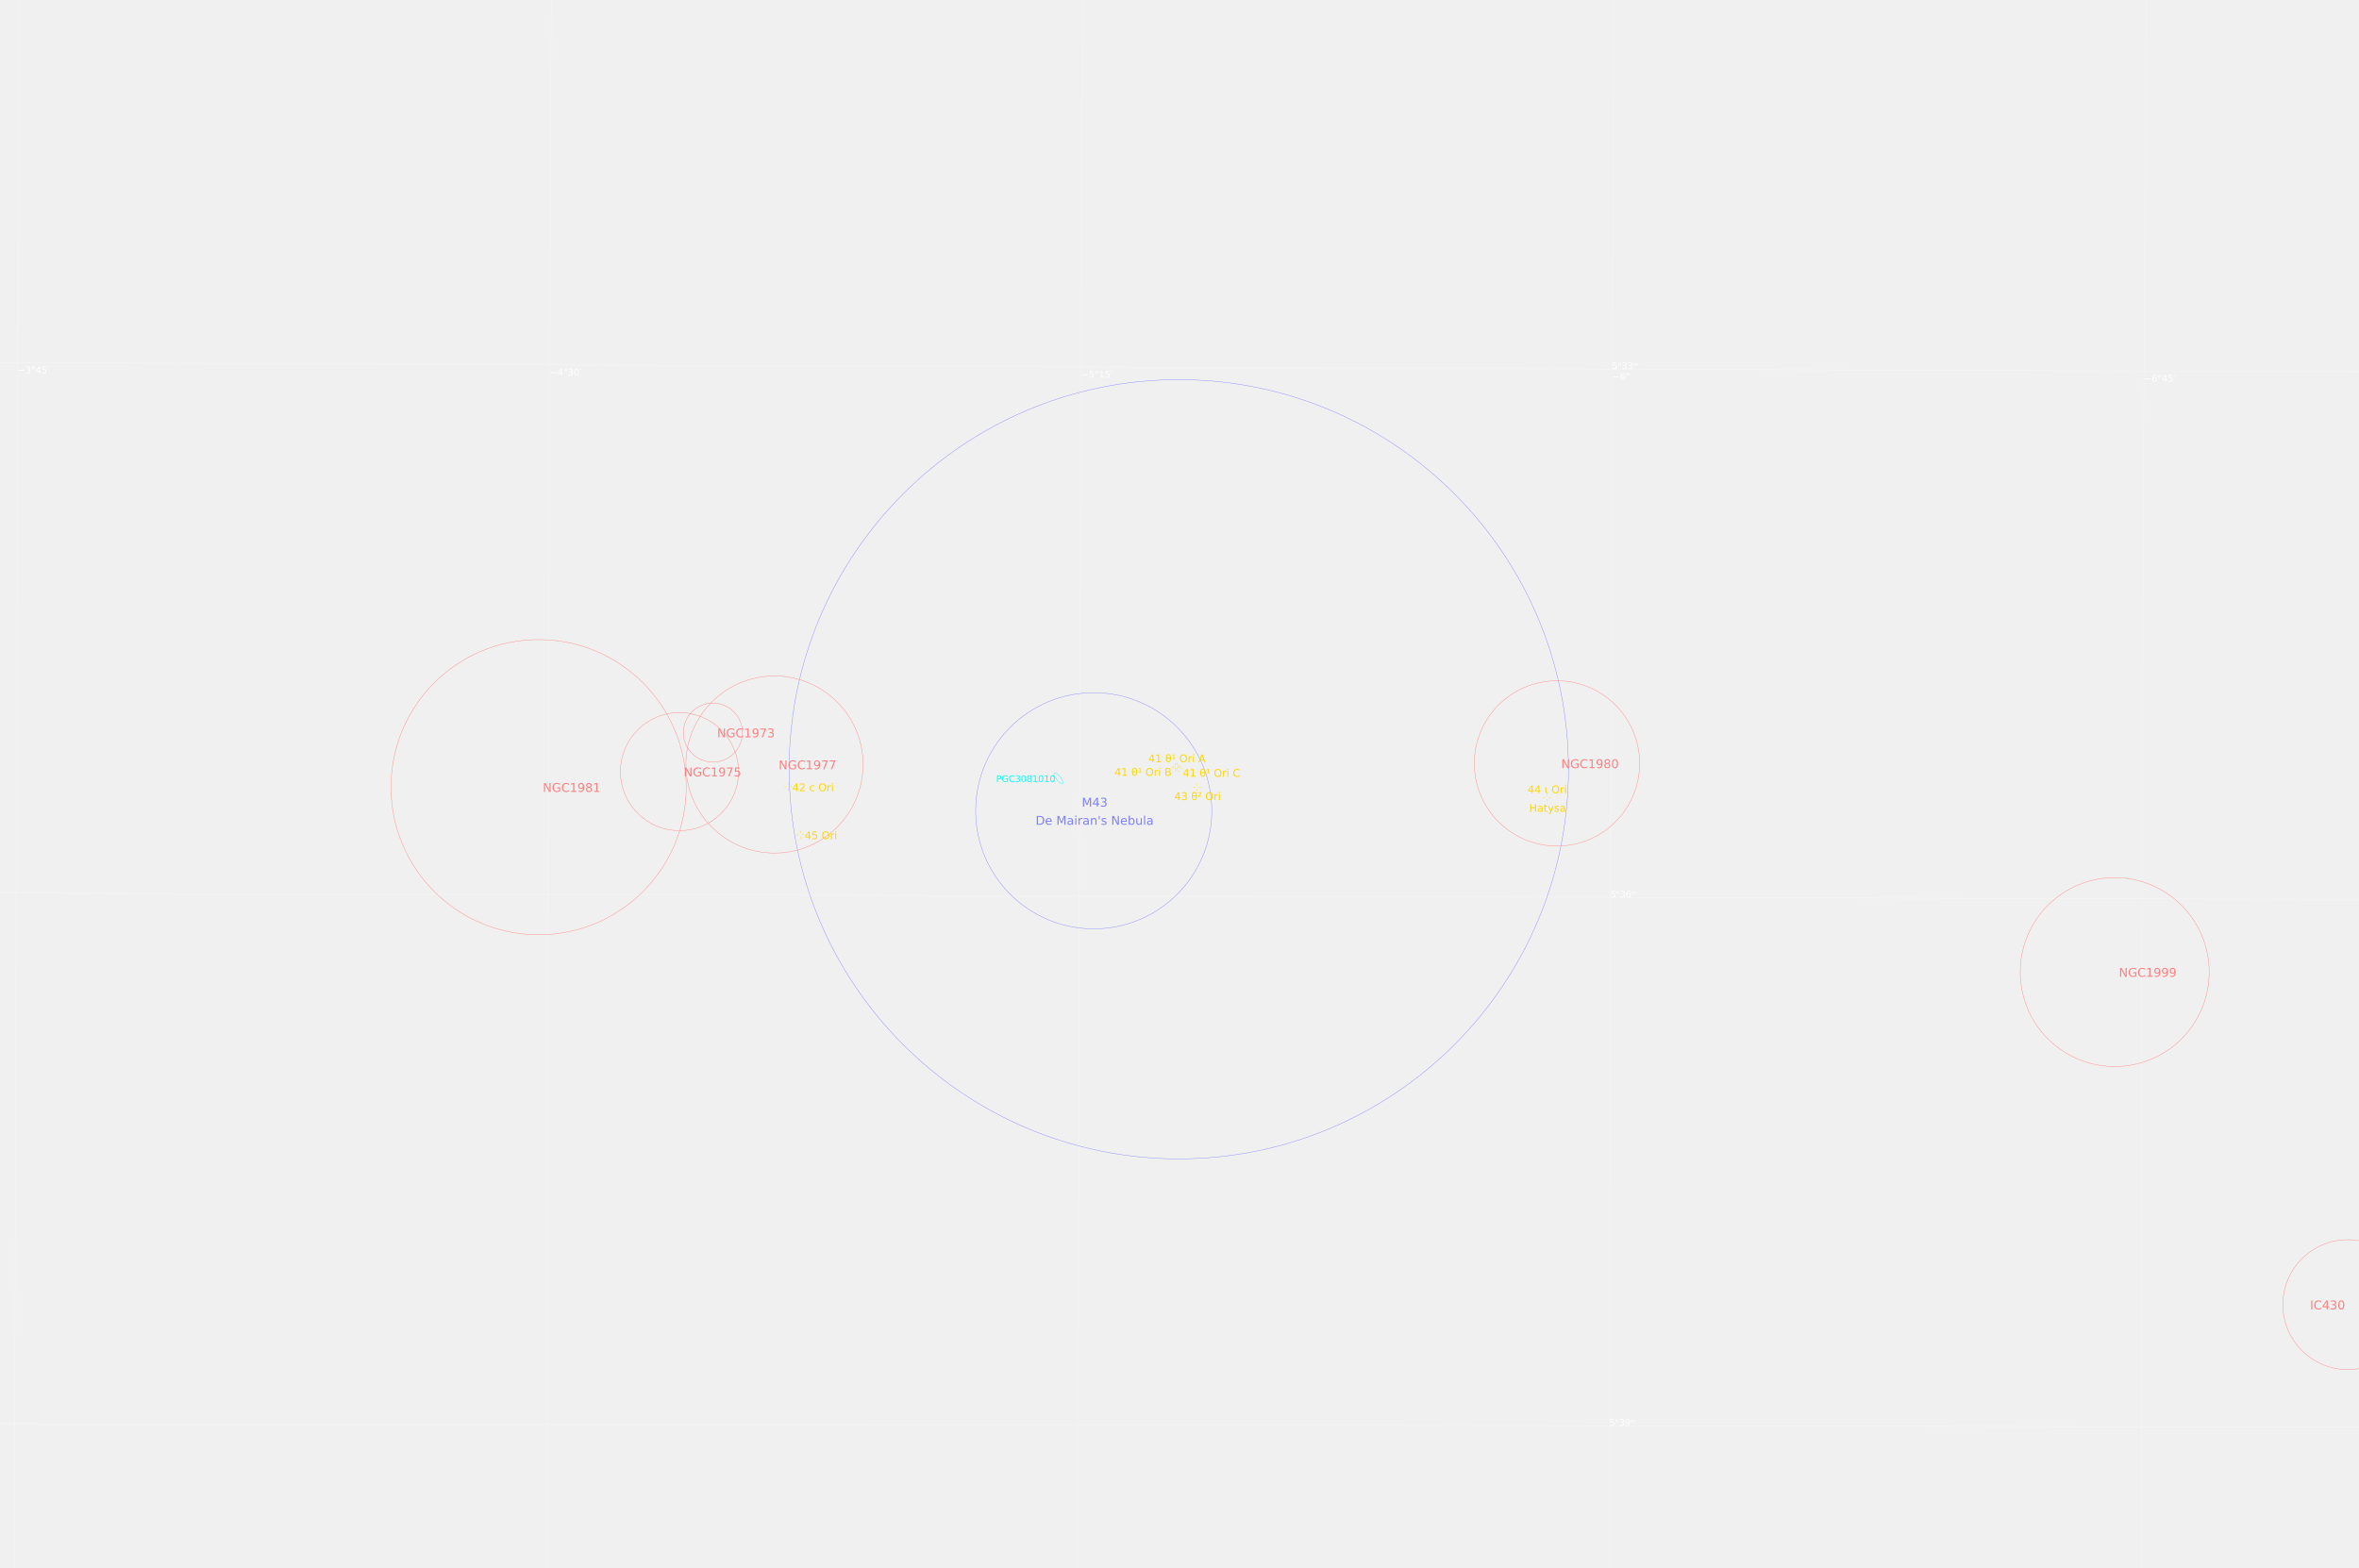
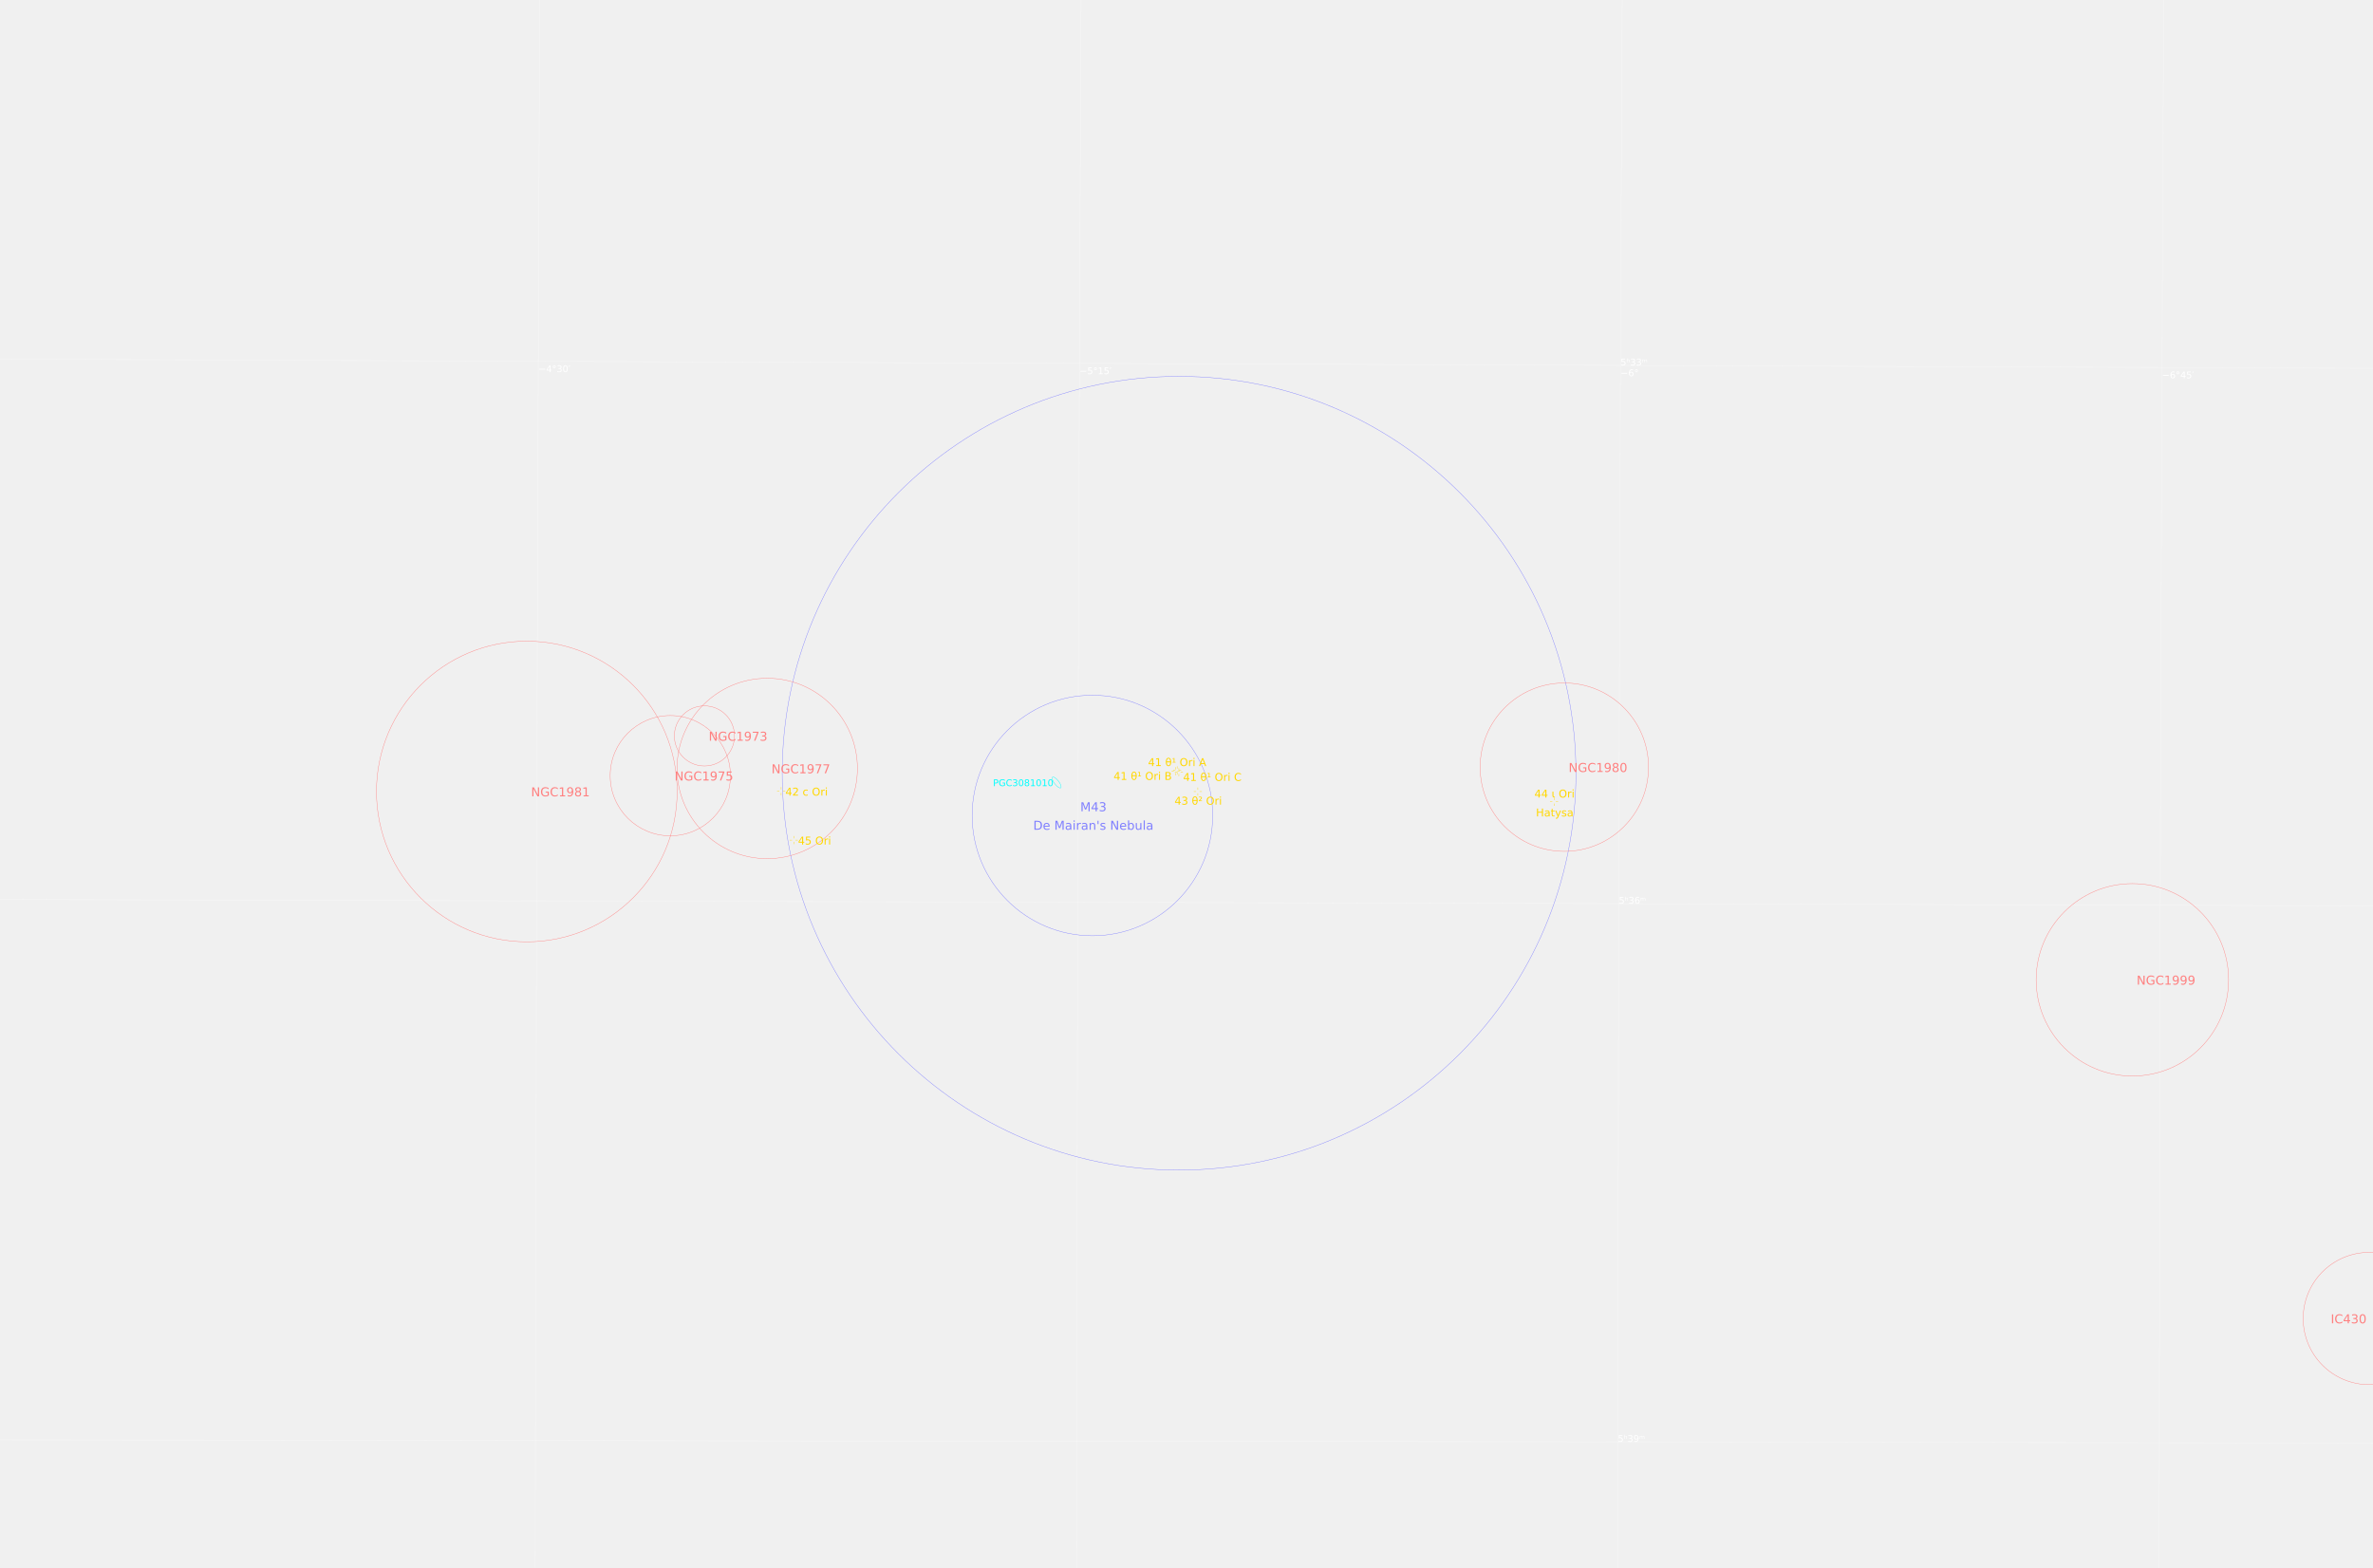
- <svg xmlns="http://www.w3.org/2000/svg" viewBox="0 0 6232 4143" version="1.2" baseProfile="tiny">
+ <svg xmlns="http://www.w3.org/2000/svg" viewBox="0 0 6155 4065" version="1.2" baseProfile="tiny">
  <defs>
</defs>
  <g fill="none" stroke="black" stroke-width="1" fill-rule="evenodd" stroke-linecap="square" stroke-linejoin="bevel">
    <g fill="none" stroke="#000000" stroke-opacity="1" stroke-width="1" stroke-linecap="square" stroke-linejoin="bevel" transform="matrix(1,0,0,1,0,0)" font-family="SF Pro Text" font-size="12" font-weight="400" font-style="normal">
</g>
    <g fill="none" stroke="#ffffff" stroke-opacity="0.502" stroke-width="1" stroke-linecap="square" stroke-linejoin="miter" stroke-miterlimit="2" transform="matrix(1,0,0,1,0,0)" font-family="SF Pro Text" font-size="12" font-weight="400" font-style="normal">
-       <polyline fill="none" vector-effect="none" points="7079.07,-409.205 7076.75,-58.202 7074.57,292.707 7072.59,643.533 7070.8,994.309 7069.21,1345.04 7067.81,1695.74 7066.57,2046.42 7065.48,2397.07 7064.65,2747.72 7064.18,3098.38 7063.98,3449.09 7063.89,3799.83 7063.84,4150.61 " />
-       <polyline fill="none" vector-effect="none" points="5671.93,-415.981 5669.69,-64.403 5667.64,287.202 5665.77,638.48 5663.91,989.466 5662.38,1340.78 5661.05,1691.55 5659.71,2042.46 5658.76,2393.44 5658.06,2744.39 5657.55,3095.39 5657.31,3446.48 5656.98,3797.64 5656.66,4148.83 " />
-       <polyline fill="none" vector-effect="none" points="4266.43,-422.163 4264.44,-70.335 4262.56,281.463 4260.78,633.103 4259.14,984.489 4257.72,1335.78 4256.5,1687.17 4255.36,2038.24 4254.34,2389.44 4253.56,2740.79 4252.79,3092.19 4252.22,3443.57 4251.85,3794.95 4251.59,4146.46 " />
-       <polyline fill="none" vector-effect="none" points="2862.3,-428.828 2860.52,-76.64 2858.83,275.334 2857.3,627.081 2855.86,978.891 2854.65,1330.81 2853.51,1682.64 2852.24,2034.26 2851.33,2385.66 2850.5,2737.29 2849.77,3089.01 2849.05,3440.79 2848.42,3792.65 2847.92,4144.71 " />
-       <polyline fill="none" vector-effect="none" points="1458.37,-436.288 1456.69,-83.702 1454.99,268.73 1453.78,621.04 1452.62,973.288 1451.3,1325.52 1450.38,1677.76 1449.27,2029.98 1448.06,2382.2 1447.25,2734.45 1446.36,3086.71 1445.57,3438.97 1444.81,3791.27 1444.17,4143.66 " />
-       <polyline fill="none" vector-effect="none" points="51.378,-444.483 49.894,-91.495 48.709,261.489 47.724,614.45 46.772,967.357 45.746,1320.21 44.694,1673.02 43.667,2025.77 42.653,2378.47 41.434,2731.32 40.729,3084.15 39.805,3436.95 38.848,3789.88 37.999,4142.91 " />
-       <polyline fill="none" vector-effect="none" points="7079.07,-409.205 6706.11,-410.996 6333.24,-412.801 5960.34,-414.611 5587.44,-416.366 5214.7,-417.962 4842.21,-419.576 4469.93,-421.256 4097.74,-422.9 3725.57,-424.561 3353.46,-426.377 2981.42,-428.23 2609.36,-430.122 2237.41,-432.074 1865.46,-434.065 1493.21,-436.096 1120.62,-438.192 747.817,-440.388 374.801,-442.616 1.732,-444.764 " />
-       <polyline fill="none" vector-effect="none" points="7070.84,985.065 6697.87,983.751 6324.99,982.48 5952.2,981.197 5579.52,979.908 5207.01,978.73 4834.71,977.41 4462.57,976.115 4090.6,974.495 3718.74,973.09 3346.75,971.798 2975.05,970.088 2603.18,968.636 2231.36,967.168 1859.35,965.666 1487.46,964.147 1115.09,962.618 742.672,961.049 370.086,959.446 -2.865,957.846 " />
-       <polyline fill="none" vector-effect="none" points="7065.54,2378.59 6692.59,2377.65 6319.9,2376.71 5947.27,2375.73 5574.35,2374.71 5202.09,2373.62 4829.6,2372.54 4457.85,2371.45 4085.9,2370.51 3713.84,2369.45 3342.19,2368.32 2970.44,2367.4 2598.59,2366.49 2226.77,2365.51 1854.92,2364.6 1482.9,2363.72 1110.8,2362.83 738.508,2361.89 365.941,2360.83 -6.94,2359.74 " />
-       <polyline fill="none" vector-effect="none" points="7063.89,3772.1 6691.09,3771.55 6318.31,3770.98 5945.41,3770.38 5572.53,3769.71 5199.96,3768.94 4827.58,3768.18 4455.33,3767.51 4083.26,3766.87 3711.34,3766.21 3339.42,3765.56 2967.54,3764.97 2595.61,3764.53 2223.64,3764.13 1851.69,3763.77 1479.67,3763.44 1107.34,3763.13 734.711,3762.79 362.058,3762.38 -10.698,3761.91 " />
+       <polyline fill="none" vector-effect="none" points="7020.29,-434.855 7018.26,-87.989 7016.4,258.847 7014.69,605.674 7013.14,952.494 7011.73,1299.29 7010.47,1646.05 7009.34,1992.77 7008.36,2339.44 7007.53,2686.07 7006.84,3032.68 7006.3,3379.3 7005.91,3725.93 7005.66,4072.58 " />
+       <polyline fill="none" vector-effect="none" points="5614.8,-442.065 5612.85,-94.793 5611.02,252.437 5609.33,599.667 5607.8,946.904 5606.42,1294.12 5605.2,1641.28 5604.13,1988.39 5603.19,2335.43 5602.39,2682.44 5601.72,3029.42 5601.2,3376.41 5600.81,3723.42 5600.55,4070.47 " />
+       <polyline fill="none" vector-effect="none" points="4210.09,-449.076 4208.18,-101.364 4206.38,246.293 4204.66,593.903 4203.16,941.47 4201.9,1289 4200.77,1636.49 4199.76,1983.94 4198.86,2331.37 4198.07,2678.78 4197.39,3026.18 4196.8,3373.58 4196.31,3721.02 4195.94,4068.51 " />
+       <polyline fill="none" vector-effect="none" points="2806.22,-456.027 2804.54,-107.882 2802.93,240.195 2801.39,588.21 2799.97,936.172 2798.66,1284.09 2797.47,1631.97 2796.42,1979.84 2795.5,2327.7 2794.68,2675.57 2793.95,3023.46 2793.28,3371.38 2792.67,3719.31 2792.15,4067.28 " />
+       <polyline fill="none" vector-effect="none" points="1401.92,-463.071 1400.42,-114.454 1398.98,234.062 1397.61,582.486 1396.29,930.85 1395.05,1279.18 1393.91,1627.48 1392.87,1975.78 1391.94,2324.07 1391.1,2672.36 1390.31,3020.67 1389.61,3368.99 1388.85,3717.33 1388.17,4065.7 " />
+       <polyline fill="none" vector-effect="none" points="7020.29,-434.855 6650.63,-436.777 6281.07,-438.677 5911.61,-440.561 5542.2,-442.431 5172.83,-444.285 4803.5,-446.128 4434.21,-447.964 4064.95,-449.795 3695.78,-451.623 3326.71,-453.45 2957.68,-455.276 2588.62,-457.106 2219.49,-458.941 1850.26,-460.789 1480.93,-462.664 1111.5,-464.592 741.975,-466.61 372.389,-468.728 2.777,-470.843 " />
+       <polyline fill="none" vector-effect="none" points="7013.11,958.83 6643.54,957.347 6274.04,955.872 5904.59,954.411 5535.17,952.964 5165.79,951.527 4796.44,950.097 4427.17,948.676 4058.07,947.266 3689.09,945.867 3320.21,944.477 2951.34,943.095 2582.43,941.715 2213.47,940.334 1844.41,938.941 1475.24,937.522 1105.95,936.06 736.557,934.54 367.053,932.972 -2.509,931.394 " />
+       <polyline fill="none" vector-effect="none" points="7008.33,2352.1 6638.8,2351.09 6269.33,2350.07 5899.93,2349 5530.57,2347.9 5161.27,2346.8 4792.03,2345.73 4422.86,2344.68 4053.77,2343.67 3684.74,2342.69 3315.78,2341.74 2946.86,2340.8 2577.97,2339.86 2209.05,2338.92 1840.03,2337.97 1470.88,2337 1101.6,2336.02 732.243,2335.04 362.847,2334.05 -6.595,2333.06 " />
+       <polyline fill="none" vector-effect="none" points="7005.89,3744.93 6636.34,3744.32 6266.88,3743.68 5897.53,3743 5528.21,3742.3 5158.89,3741.64 4789.6,3741.01 4420.36,3740.4 4051.19,3739.85 3682.09,3739.36 3313.06,3738.94 2944.07,3738.54 2575.08,3738.15 2206.07,3737.73 1836.98,3737.23 1467.79,3736.57 1098.47,3735.91 729.124,3735.42 359.823,3735.14 -9.516,3734.72 " />
    </g>
    <g fill="none" stroke="#8080ff" stroke-opacity="1" stroke-width="1" stroke-linecap="square" stroke-linejoin="miter" stroke-miterlimit="2" transform="matrix(1,0,0,1,0,0)" font-family="DejaVu Sans" font-size="64" font-weight="400" font-style="normal">
-       <ellipse cx="3114.17" cy="2032.54" rx="1029.43" ry="1029.43" />
-       <ellipse cx="2889.37" cy="2142.24" rx="311.948" ry="311.948" />
+       <ellipse cx="3058.25" cy="2005.69" rx="1029.4" ry="1029.4" />
+       <ellipse cx="2833.46" cy="2115.31" rx="311.94" ry="311.94" />
    </g>
    <g fill="none" stroke="#ff8080" stroke-opacity="1" stroke-width="1" stroke-linecap="square" stroke-linejoin="miter" stroke-miterlimit="2" transform="matrix(1,0,0,1,0,0)" font-family="DejaVu Sans" font-size="64" font-weight="400" font-style="normal">
-       <ellipse cx="6202.47" cy="3447.18" rx="171.571" ry="171.571" />
-       <ellipse cx="5586.66" cy="2568.44" rx="249.558" ry="249.558" />
-       <ellipse cx="4113.23" cy="2017.09" rx="218.363" ry="218.363" />
-       <ellipse cx="2046.02" cy="2020.09" rx="233.961" ry="233.961" />
-       <circle cx="1883.37" cy="1935.69" r="77.987" />
-       <circle cx="1795.06" cy="2038.8" r="155.974" />
-       <ellipse cx="1422.92" cy="2079.91" rx="389.935" ry="389.935" />
+       <circle cx="6145.46" cy="3420.08" r="171.567" />
+       <ellipse cx="5530.9" cy="2541.57" rx="249.552" ry="249.552" />
+       <circle cx="4057.5" cy="1989.97" r="218.358" />
+       <circle cx="1989.98" cy="1993.32" r="233.955" />
+       <circle cx="1827.13" cy="1908.91" r="77.985" />
+       <ellipse cx="1738.61" cy="2012.02" rx="155.97" ry="155.97" />
+       <circle cx="1366.44" cy="2053.08" r="389.926" />
    </g>
    <g fill="none" stroke="#00ffff" stroke-opacity="1" stroke-width="1" stroke-linecap="square" stroke-linejoin="miter" stroke-miterlimit="2" transform="matrix(1,0,0,1,0,0)" font-family="DejaVu Sans" font-size="64" font-weight="400" font-style="normal">
</g>
-     <g fill="none" stroke="#00ffff" stroke-opacity="1" stroke-width="1" stroke-linecap="square" stroke-linejoin="miter" stroke-miterlimit="2" transform="matrix(0.61339,0.78978,-0.78978,0.61339,2796.54,2056.69)" font-family="DejaVu Sans" font-size="64" font-weight="400" font-style="normal">
-       <ellipse cx="0" cy="0" rx="17.501" ry="5.93" />
+     <g fill="none" stroke="#00ffff" stroke-opacity="1" stroke-width="1" stroke-linecap="square" stroke-linejoin="miter" stroke-miterlimit="2" transform="matrix(0.613293,0.789855,-0.789855,0.613293,2740.67,2029.63)" font-family="DejaVu Sans" font-size="64" font-weight="400" font-style="normal">
+       <ellipse cx="0" cy="0" rx="17.5" ry="5.93" />
    </g>
    <g fill="none" stroke="#00ffff" stroke-opacity="1" stroke-width="1" stroke-linecap="square" stroke-linejoin="miter" stroke-miterlimit="2" transform="matrix(1,0,0,1,0,0)" font-family="DejaVu Sans" font-size="64" font-weight="400" font-style="normal">
</g>
    <g fill="none" stroke="#ffd700" stroke-opacity="1" stroke-width="1" stroke-linecap="square" stroke-linejoin="miter" stroke-miterlimit="2" transform="matrix(1,0,0,1,0,0)" font-family="DejaVu Sans" font-size="64" font-weight="400" font-style="normal">
-       <polyline fill="none" vector-effect="none" points="4076.64,2106.79 4081.64,2106.79 " />
-       <polyline fill="none" vector-effect="none" points="4096.64,2106.79 4091.64,2106.79 " />
-       <polyline fill="none" vector-effect="none" points="4086.64,2116.79 4086.64,2111.79 " />
-       <polyline fill="none" vector-effect="none" points="4086.64,2096.79 4086.64,2101.79 " />
-       <polyline fill="none" vector-effect="none" points="3152.75,2079.97 3157.75,2079.97 " />
-       <polyline fill="none" vector-effect="none" points="3172.75,2079.97 3167.75,2079.97 " />
-       <polyline fill="none" vector-effect="none" points="3162.75,2089.97 3162.75,2084.97 " />
-       <polyline fill="none" vector-effect="none" points="3162.75,2069.97 3162.75,2074.97 " />
-       <polyline fill="none" vector-effect="none" points="3099.17,2024.97 3104.17,2024.97 " />
-       <polyline fill="none" vector-effect="none" points="3119.17,2024.97 3114.17,2024.97 " />
-       <polyline fill="none" vector-effect="none" points="3109.17,2034.97 3109.17,2029.97 " />
-       <polyline fill="none" vector-effect="none" points="3109.17,2014.97 3109.17,2019.97 " />
-       <polyline fill="none" vector-effect="none" points="3095.24,2027.36 3100.24,2027.36 " />
-       <polyline fill="none" vector-effect="none" points="3115.24,2027.36 3110.24,2027.36 " />
-       <polyline fill="none" vector-effect="none" points="3105.24,2037.36 3105.24,2032.36 " />
-       <polyline fill="none" vector-effect="none" points="3105.24,2017.36 3105.24,2022.36 " />
-       <polyline fill="none" vector-effect="none" points="2104.84,2205.84 2109.84,2205.84 " />
-       <polyline fill="none" vector-effect="none" points="2124.84,2205.84 2119.84,2205.84 " />
-       <polyline fill="none" vector-effect="none" points="2114.84,2215.84 2114.84,2210.84 " />
-       <polyline fill="none" vector-effect="none" points="2114.84,2195.84 2114.84,2200.84 " />
-       <polyline fill="none" vector-effect="none" points="2072.04,2078.96 2077.04,2078.96 " />
-       <polyline fill="none" vector-effect="none" points="2092.04,2078.96 2087.04,2078.96 " />
-       <polyline fill="none" vector-effect="none" points="2082.04,2088.96 2082.04,2083.96 " />
-       <polyline fill="none" vector-effect="none" points="2082.04,2068.96 2082.04,2073.96 " />
-       <polyline fill="none" vector-effect="none" points="3103.62,2029.95 3108.62,2029.95 " />
-       <polyline fill="none" vector-effect="none" points="3123.62,2029.95 3118.62,2029.95 " />
-       <polyline fill="none" vector-effect="none" points="3113.62,2039.95 3113.62,2034.95 " />
-       <polyline fill="none" vector-effect="none" points="3113.62,2019.95 3113.62,2024.95 " />
+       <polyline fill="none" vector-effect="none" points="4020.87,2079.73 4025.87,2079.73 " />
+       <polyline fill="none" vector-effect="none" points="4040.87,2079.73 4035.87,2079.73 " />
+       <polyline fill="none" vector-effect="none" points="4030.87,2089.73 4030.87,2084.73 " />
+       <polyline fill="none" vector-effect="none" points="4030.87,2069.73 4030.87,2074.73 " />
+       <polyline fill="none" vector-effect="none" points="3096.88,2053.19 3101.88,2053.19 " />
+       <polyline fill="none" vector-effect="none" points="3116.88,2053.19 3111.88,2053.19 " />
+       <polyline fill="none" vector-effect="none" points="3106.88,2063.19 3106.88,2058.19 " />
+       <polyline fill="none" vector-effect="none" points="3106.88,2043.19 3106.88,2048.19 " />
+       <polyline fill="none" vector-effect="none" points="3043.25,1998.1 3048.25,1998.1 " />
+       <polyline fill="none" vector-effect="none" points="3063.25,1998.1 3058.25,1998.1 " />
+       <polyline fill="none" vector-effect="none" points="3053.25,2008.1 3053.25,2003.1 " />
+       <polyline fill="none" vector-effect="none" points="3053.25,1988.1 3053.25,1993.1 " />
+       <polyline fill="none" vector-effect="none" points="3039.32,2000.49 3044.32,2000.49 " />
+       <polyline fill="none" vector-effect="none" points="3059.32,2000.49 3054.32,2000.49 " />
+       <polyline fill="none" vector-effect="none" points="3049.32,2010.49 3049.32,2005.49 " />
+       <polyline fill="none" vector-effect="none" points="3049.32,1990.49 3049.32,1995.49 " />
+       <polyline fill="none" vector-effect="none" points="2048.85,2179.11 2053.85,2179.11 " />
+       <polyline fill="none" vector-effect="none" points="2068.85,2179.11 2063.85,2179.11 " />
+       <polyline fill="none" vector-effect="none" points="2058.85,2189.11 2058.85,2184.11 " />
+       <polyline fill="none" vector-effect="none" points="2058.85,2169.11 2058.85,2174.11 " />
+       <polyline fill="none" vector-effect="none" points="2016.03,2052.2 2021.03,2052.2 " />
+       <polyline fill="none" vector-effect="none" points="2036.03,2052.2 2031.03,2052.2 " />
+       <polyline fill="none" vector-effect="none" points="2026.03,2062.2 2026.03,2057.2 " />
+       <polyline fill="none" vector-effect="none" points="2026.03,2042.2 2026.03,2047.2 " />
+       <polyline fill="none" vector-effect="none" points="3047.7,2003.09 3052.7,2003.09 " />
+       <polyline fill="none" vector-effect="none" points="3067.7,2003.09 3062.7,2003.09 " />
+       <polyline fill="none" vector-effect="none" points="3057.7,2013.09 3057.7,2008.09 " />
+       <polyline fill="none" vector-effect="none" points="3057.7,1993.09 3057.7,1998.09 " />
    </g>
    <g fill="none" stroke="#ffd700" stroke-opacity="1" stroke-width="1" stroke-linecap="square" stroke-linejoin="miter" stroke-miterlimit="2" transform="matrix(1,0,0,1,0,0)" font-family="DejaVu Sans" font-size="28" font-weight="400" font-style="normal">
-       <text fill="#ffd700" fill-opacity="1" stroke="none" xml:space="preserve" x="4035.64" y="2095.79" font-family="DejaVu Sans" font-size="28" font-weight="400" font-style="normal">44 ι </text>
-       <text fill="#ffd700" fill-opacity="1" stroke="none" xml:space="preserve" x="4098.52" y="2095.79" font-family="DejaVu Sans" font-size="28" font-weight="400" font-style="normal">Ori</text>
-       <text fill="#ffd700" fill-opacity="1" stroke="none" xml:space="preserve" x="4039.64" y="2144.79" font-family="DejaVu Sans" font-size="28" font-weight="400" font-style="normal">Hatysa</text>
-       <text fill="#ffd700" fill-opacity="1" stroke="none" xml:space="preserve" x="3102.23" y="2113.97" font-family="DejaVu Sans" font-size="28" font-weight="400" font-style="normal">43 θ² </text>
-       <text fill="#ffd700" fill-opacity="1" stroke="none" xml:space="preserve" x="3183.98" y="2113.97" font-family="DejaVu Sans" font-size="28" font-weight="400" font-style="normal">Ori</text>
-       <text fill="#ffd700" fill-opacity="1" stroke="none" xml:space="preserve" x="3033.66" y="2013.97" font-family="DejaVu Sans" font-size="28" font-weight="400" font-style="normal">41 θ¹ </text>
-       <text fill="#ffd700" fill-opacity="1" stroke="none" xml:space="preserve" x="3115.41" y="2013.97" font-family="DejaVu Sans" font-size="28" font-weight="400" font-style="normal">Ori A</text>
-       <text fill="#ffd700" fill-opacity="1" stroke="none" xml:space="preserve" x="2944.23" y="2049.86" font-family="DejaVu Sans" font-size="28" font-weight="400" font-style="normal">41 θ¹ </text>
-       <text fill="#ffd700" fill-opacity="1" stroke="none" xml:space="preserve" x="3025.98" y="2049.86" font-family="DejaVu Sans" font-size="28" font-weight="400" font-style="normal">Ori B</text>
-       <text fill="#ffd700" fill-opacity="1" stroke="none" xml:space="preserve" x="2125.83" y="2217.34" font-family="DejaVu Sans" font-size="28" font-weight="400" font-style="normal">45 Ori</text>
-       <text fill="#ffd700" fill-opacity="1" stroke="none" xml:space="preserve" x="2093.03" y="2090.46" font-family="DejaVu Sans" font-size="28" font-weight="400" font-style="normal">42 c Ori</text>
-       <text fill="#ffd700" fill-opacity="1" stroke="none" xml:space="preserve" x="3124.61" y="2052.45" font-family="DejaVu Sans" font-size="28" font-weight="400" font-style="normal">41 θ¹ </text>
-       <text fill="#ffd700" fill-opacity="1" stroke="none" xml:space="preserve" x="3206.36" y="2052.45" font-family="DejaVu Sans" font-size="28" font-weight="400" font-style="normal">Ori C</text>
+       <text fill="#ffd700" fill-opacity="1" stroke="none" xml:space="preserve" x="3979.86" y="2068.73" font-family="DejaVu Sans" font-size="28" font-weight="400" font-style="normal">44 ι </text>
+       <text fill="#ffd700" fill-opacity="1" stroke="none" xml:space="preserve" x="4042.73" y="2068.73" font-family="DejaVu Sans" font-size="28" font-weight="400" font-style="normal">Ori</text>
+       <text fill="#ffd700" fill-opacity="1" stroke="none" xml:space="preserve" x="3983.86" y="2117.73" font-family="DejaVu Sans" font-size="28" font-weight="400" font-style="normal">Hatysa</text>
+       <text fill="#ffd700" fill-opacity="1" stroke="none" xml:space="preserve" x="3046.38" y="2087.19" font-family="DejaVu Sans" font-size="28" font-weight="400" font-style="normal">43 θ² </text>
+       <text fill="#ffd700" fill-opacity="1" stroke="none" xml:space="preserve" x="3128.13" y="2087.19" font-family="DejaVu Sans" font-size="28" font-weight="400" font-style="normal">Ori</text>
+       <text fill="#ffd700" fill-opacity="1" stroke="none" xml:space="preserve" x="2977.73" y="1987.1" font-family="DejaVu Sans" font-size="28" font-weight="400" font-style="normal">41 θ¹ </text>
+       <text fill="#ffd700" fill-opacity="1" stroke="none" xml:space="preserve" x="3059.48" y="1987.1" font-family="DejaVu Sans" font-size="28" font-weight="400" font-style="normal">Ori A</text>
+       <text fill="#ffd700" fill-opacity="1" stroke="none" xml:space="preserve" x="2888.31" y="2022.99" font-family="DejaVu Sans" font-size="28" font-weight="400" font-style="normal">41 θ¹ </text>
+       <text fill="#ffd700" fill-opacity="1" stroke="none" xml:space="preserve" x="2970.06" y="2022.99" font-family="DejaVu Sans" font-size="28" font-weight="400" font-style="normal">Ori B</text>
+       <text fill="#ffd700" fill-opacity="1" stroke="none" xml:space="preserve" x="2069.84" y="2190.61" font-family="DejaVu Sans" font-size="28" font-weight="400" font-style="normal">45 Ori</text>
+       <text fill="#ffd700" fill-opacity="1" stroke="none" xml:space="preserve" x="2037.03" y="2063.7" font-family="DejaVu Sans" font-size="28" font-weight="400" font-style="normal">42 c Ori</text>
+       <text fill="#ffd700" fill-opacity="1" stroke="none" xml:space="preserve" x="3068.69" y="2025.59" font-family="DejaVu Sans" font-size="28" font-weight="400" font-style="normal">41 θ¹ </text>
+       <text fill="#ffd700" fill-opacity="1" stroke="none" xml:space="preserve" x="3150.44" y="2025.59" font-family="DejaVu Sans" font-size="28" font-weight="400" font-style="normal">Ori C</text>
    </g>
    <g fill="none" stroke="#8080ff" stroke-opacity="1" stroke-width="1" stroke-linecap="square" stroke-linejoin="miter" stroke-miterlimit="2" transform="matrix(1,0,0,1,0,0)" font-family="DejaVu Sans" font-size="32" font-weight="400" font-style="normal">
-       <text fill="#8080ff" fill-opacity="1" stroke="none" xml:space="preserve" x="2857.86" y="2131.24" font-family="DejaVu Sans" font-size="32" font-weight="400" font-style="normal">M43</text>
-       <text fill="#8080ff" fill-opacity="1" stroke="none" xml:space="preserve" x="2735.86" y="2179.24" font-family="DejaVu Sans" font-size="32" font-weight="400" font-style="normal">De Mairan's Nebula</text>
+       <text fill="#8080ff" fill-opacity="1" stroke="none" xml:space="preserve" x="2801.95" y="2104.31" font-family="DejaVu Sans" font-size="32" font-weight="400" font-style="normal">M43</text>
+       <text fill="#8080ff" fill-opacity="1" stroke="none" xml:space="preserve" x="2679.95" y="2152.31" font-family="DejaVu Sans" font-size="32" font-weight="400" font-style="normal">De Mairan's Nebula</text>
    </g>
    <g fill="none" stroke="#ff8080" stroke-opacity="1" stroke-width="1" stroke-linecap="square" stroke-linejoin="miter" stroke-miterlimit="2" transform="matrix(1,0,0,1,0,0)" font-family="DejaVu Sans" font-size="32" font-weight="400" font-style="normal">
-       <text fill="#ff8080" fill-opacity="1" stroke="none" xml:space="preserve" x="6102.47" y="3459.68" font-family="DejaVu Sans" font-size="32" font-weight="400" font-style="normal">IC430</text>
-       <text fill="#ff8080" fill-opacity="1" stroke="none" xml:space="preserve" x="5597.66" y="2580.94" font-family="DejaVu Sans" font-size="32" font-weight="400" font-style="normal">NGC1999</text>
-       <text fill="#ff8080" fill-opacity="1" stroke="none" xml:space="preserve" x="4124.22" y="2029.59" font-family="DejaVu Sans" font-size="32" font-weight="400" font-style="normal">NGC1980</text>
-       <text fill="#ff8080" fill-opacity="1" stroke="none" xml:space="preserve" x="2057.02" y="2032.59" font-family="DejaVu Sans" font-size="32" font-weight="400" font-style="normal">NGC1977</text>
-       <text fill="#ff8080" fill-opacity="1" stroke="none" xml:space="preserve" x="1894.36" y="1948.19" font-family="DejaVu Sans" font-size="32" font-weight="400" font-style="normal">NGC1973</text>
-       <text fill="#ff8080" fill-opacity="1" stroke="none" xml:space="preserve" x="1806.05" y="2051.3" font-family="DejaVu Sans" font-size="32" font-weight="400" font-style="normal">NGC1975</text>
-       <text fill="#ff8080" fill-opacity="1" stroke="none" xml:space="preserve" x="1433.92" y="2092.41" font-family="DejaVu Sans" font-size="32" font-weight="400" font-style="normal">NGC1981</text>
+       <text fill="#ff8080" fill-opacity="1" stroke="none" xml:space="preserve" x="6045.45" y="3432.58" font-family="DejaVu Sans" font-size="32" font-weight="400" font-style="normal">IC430</text>
+       <text fill="#ff8080" fill-opacity="1" stroke="none" xml:space="preserve" x="5541.89" y="2554.07" font-family="DejaVu Sans" font-size="32" font-weight="400" font-style="normal">NGC1999</text>
+       <text fill="#ff8080" fill-opacity="1" stroke="none" xml:space="preserve" x="4068.5" y="2002.47" font-family="DejaVu Sans" font-size="32" font-weight="400" font-style="normal">NGC1980</text>
+       <text fill="#ff8080" fill-opacity="1" stroke="none" xml:space="preserve" x="2000.97" y="2005.82" font-family="DejaVu Sans" font-size="32" font-weight="400" font-style="normal">NGC1977</text>
+       <text fill="#ff8080" fill-opacity="1" stroke="none" xml:space="preserve" x="1838.13" y="1921.41" font-family="DejaVu Sans" font-size="32" font-weight="400" font-style="normal">NGC1973</text>
+       <text fill="#ff8080" fill-opacity="1" stroke="none" xml:space="preserve" x="1749.59" y="2024.52" font-family="DejaVu Sans" font-size="32" font-weight="400" font-style="normal">NGC1975</text>
+       <text fill="#ff8080" fill-opacity="1" stroke="none" xml:space="preserve" x="1377.44" y="2065.58" font-family="DejaVu Sans" font-size="32" font-weight="400" font-style="normal">NGC1981</text>
    </g>
    <g fill="none" stroke="#00ffff" stroke-opacity="1" stroke-width="1" stroke-linecap="square" stroke-linejoin="miter" stroke-miterlimit="2" transform="matrix(1,0,0,1,0,0)" font-family="DejaVu Sans" font-size="24" font-weight="400" font-style="normal">
-       <text fill="#00ffff" fill-opacity="1" stroke="none" xml:space="preserve" x="2631.53" y="2066.19" font-family="DejaVu Sans" font-size="24" font-weight="400" font-style="normal">PGC3081010</text>
+       <text fill="#00ffff" fill-opacity="1" stroke="none" xml:space="preserve" x="2575.67" y="2039.13" font-family="DejaVu Sans" font-size="24" font-weight="400" font-style="normal">PGC3081010</text>
    </g>
    <g fill="none" stroke="#ffffff" stroke-opacity="1" stroke-width="1" stroke-linecap="square" stroke-linejoin="miter" stroke-miterlimit="2" transform="matrix(1,0,0,1,0,0)" font-family="DejaVu Sans" font-size="24" font-weight="400" font-style="normal">
-       <text fill="#ffffff" fill-opacity="1" stroke="none" xml:space="preserve" x="5663.95" y="1008.21" font-family="DejaVu Sans" font-size="24" font-weight="400" font-style="normal">−6°45′</text>
-       <text fill="#ffffff" fill-opacity="1" stroke="none" xml:space="preserve" x="4259.17" y="1003.23" font-family="DejaVu Sans" font-size="24" font-weight="400" font-style="normal">−6°</text>
-       <text fill="#ffffff" fill-opacity="1" stroke="none" xml:space="preserve" x="2855.88" y="997.617" font-family="DejaVu Sans" font-size="24" font-weight="400" font-style="normal">−5°15′</text>
-       <text fill="#ffffff" fill-opacity="1" stroke="none" xml:space="preserve" x="1452.64" y="992.005" font-family="DejaVu Sans" font-size="24" font-weight="400" font-style="normal">−4°30′</text>
-       <text fill="#ffffff" fill-opacity="1" stroke="none" xml:space="preserve" x="46.781" y="986.057" font-family="DejaVu Sans" font-size="24" font-weight="400" font-style="normal">−3°45′</text>
-       <text fill="#ffffff" fill-opacity="1" stroke="none" xml:space="preserve" x="4259.17" y="975.232" font-family="DejaVu Sans" font-size="24" font-weight="400" font-style="normal">5ʰ33ᵐ</text>
-       <text fill="#ffffff" fill-opacity="1" stroke="none" xml:space="preserve" x="4254.39" y="2370.92" font-family="DejaVu Sans" font-size="24" font-weight="400" font-style="normal">5ʰ36ᵐ</text>
-       <text fill="#ffffff" fill-opacity="1" stroke="none" xml:space="preserve" x="4251.86" y="3767.17" font-family="DejaVu Sans" font-size="24" font-weight="400" font-style="normal">5ʰ39ᵐ</text>
+       <text fill="#ffffff" fill-opacity="1" stroke="none" xml:space="preserve" x="5607.77" y="981.248" font-family="DejaVu Sans" font-size="24" font-weight="400" font-style="normal">−6°45′</text>
+       <text fill="#ffffff" fill-opacity="1" stroke="none" xml:space="preserve" x="4203.13" y="975.819" font-family="DejaVu Sans" font-size="24" font-weight="400" font-style="normal">−6°</text>
+       <text fill="#ffffff" fill-opacity="1" stroke="none" xml:space="preserve" x="2799.94" y="970.528" font-family="DejaVu Sans" font-size="24" font-weight="400" font-style="normal">−5°15′</text>
+       <text fill="#ffffff" fill-opacity="1" stroke="none" xml:space="preserve" x="1396.27" y="965.214" font-family="DejaVu Sans" font-size="24" font-weight="400" font-style="normal">−4°30′</text>
+       <text fill="#ffffff" fill-opacity="1" stroke="none" xml:space="preserve" x="4203.13" y="947.819" font-family="DejaVu Sans" font-size="24" font-weight="400" font-style="normal">5ʰ33ᵐ</text>
+       <text fill="#ffffff" fill-opacity="1" stroke="none" xml:space="preserve" x="4198.83" y="2344.06" font-family="DejaVu Sans" font-size="24" font-weight="400" font-style="normal">5ʰ36ᵐ</text>
+       <text fill="#ffffff" fill-opacity="1" stroke="none" xml:space="preserve" x="4196.28" y="3740.06" font-family="DejaVu Sans" font-size="24" font-weight="400" font-style="normal">5ʰ39ᵐ</text>
    </g>
  </g>
</svg>
